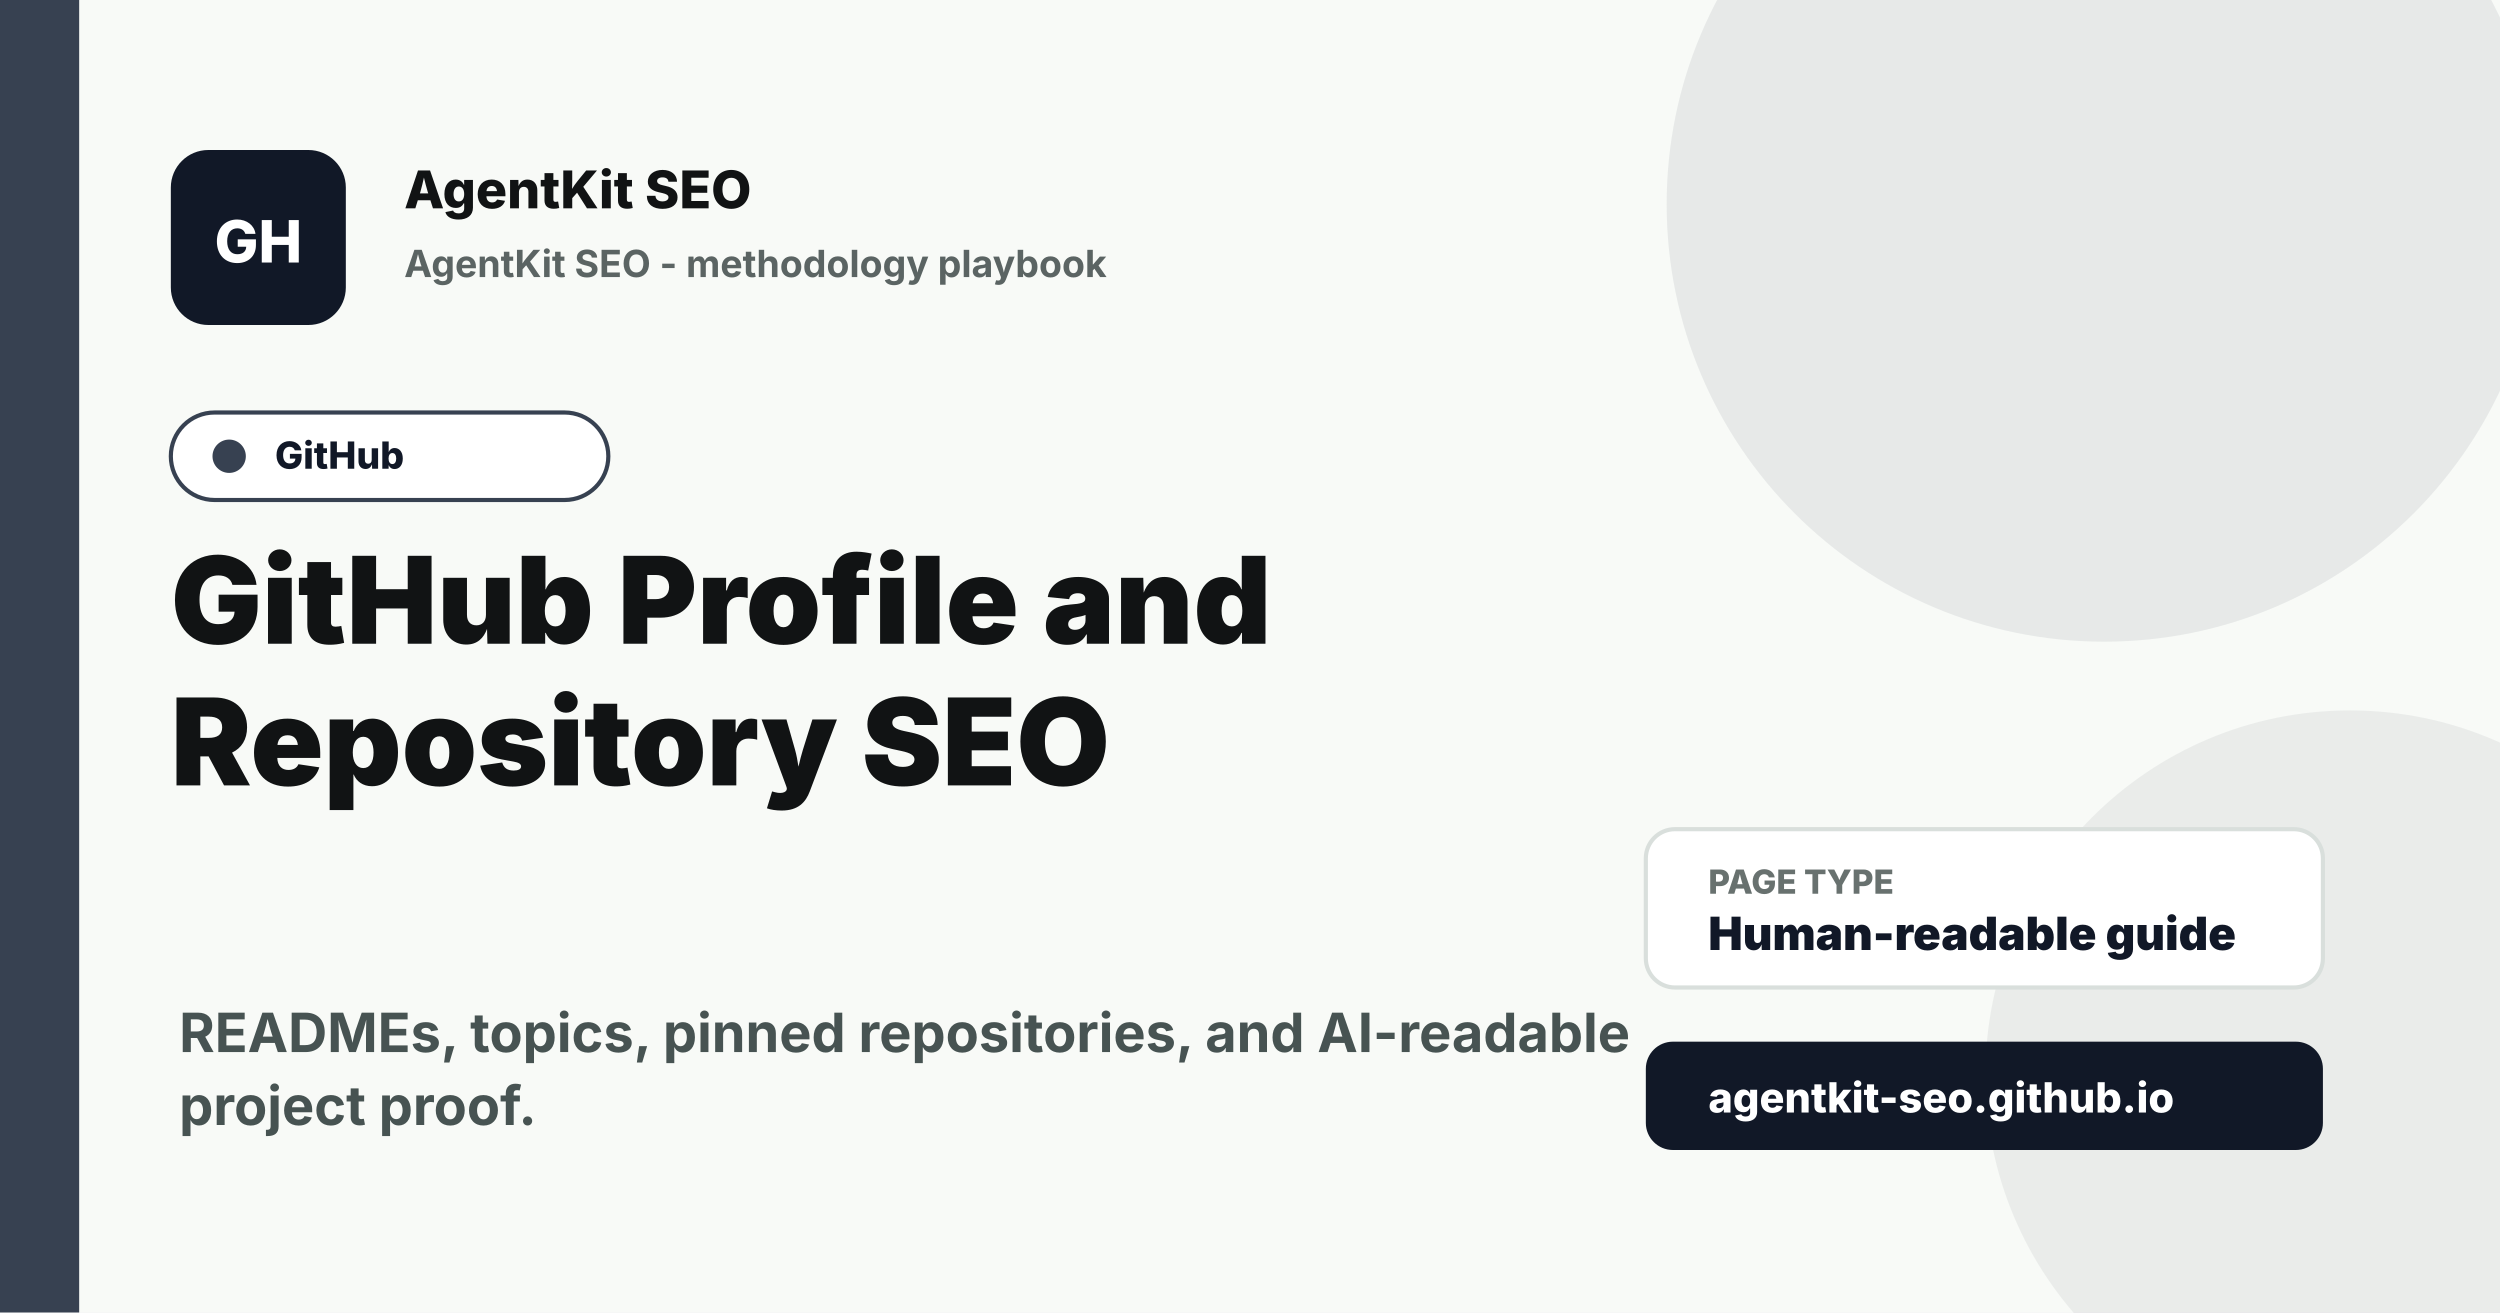
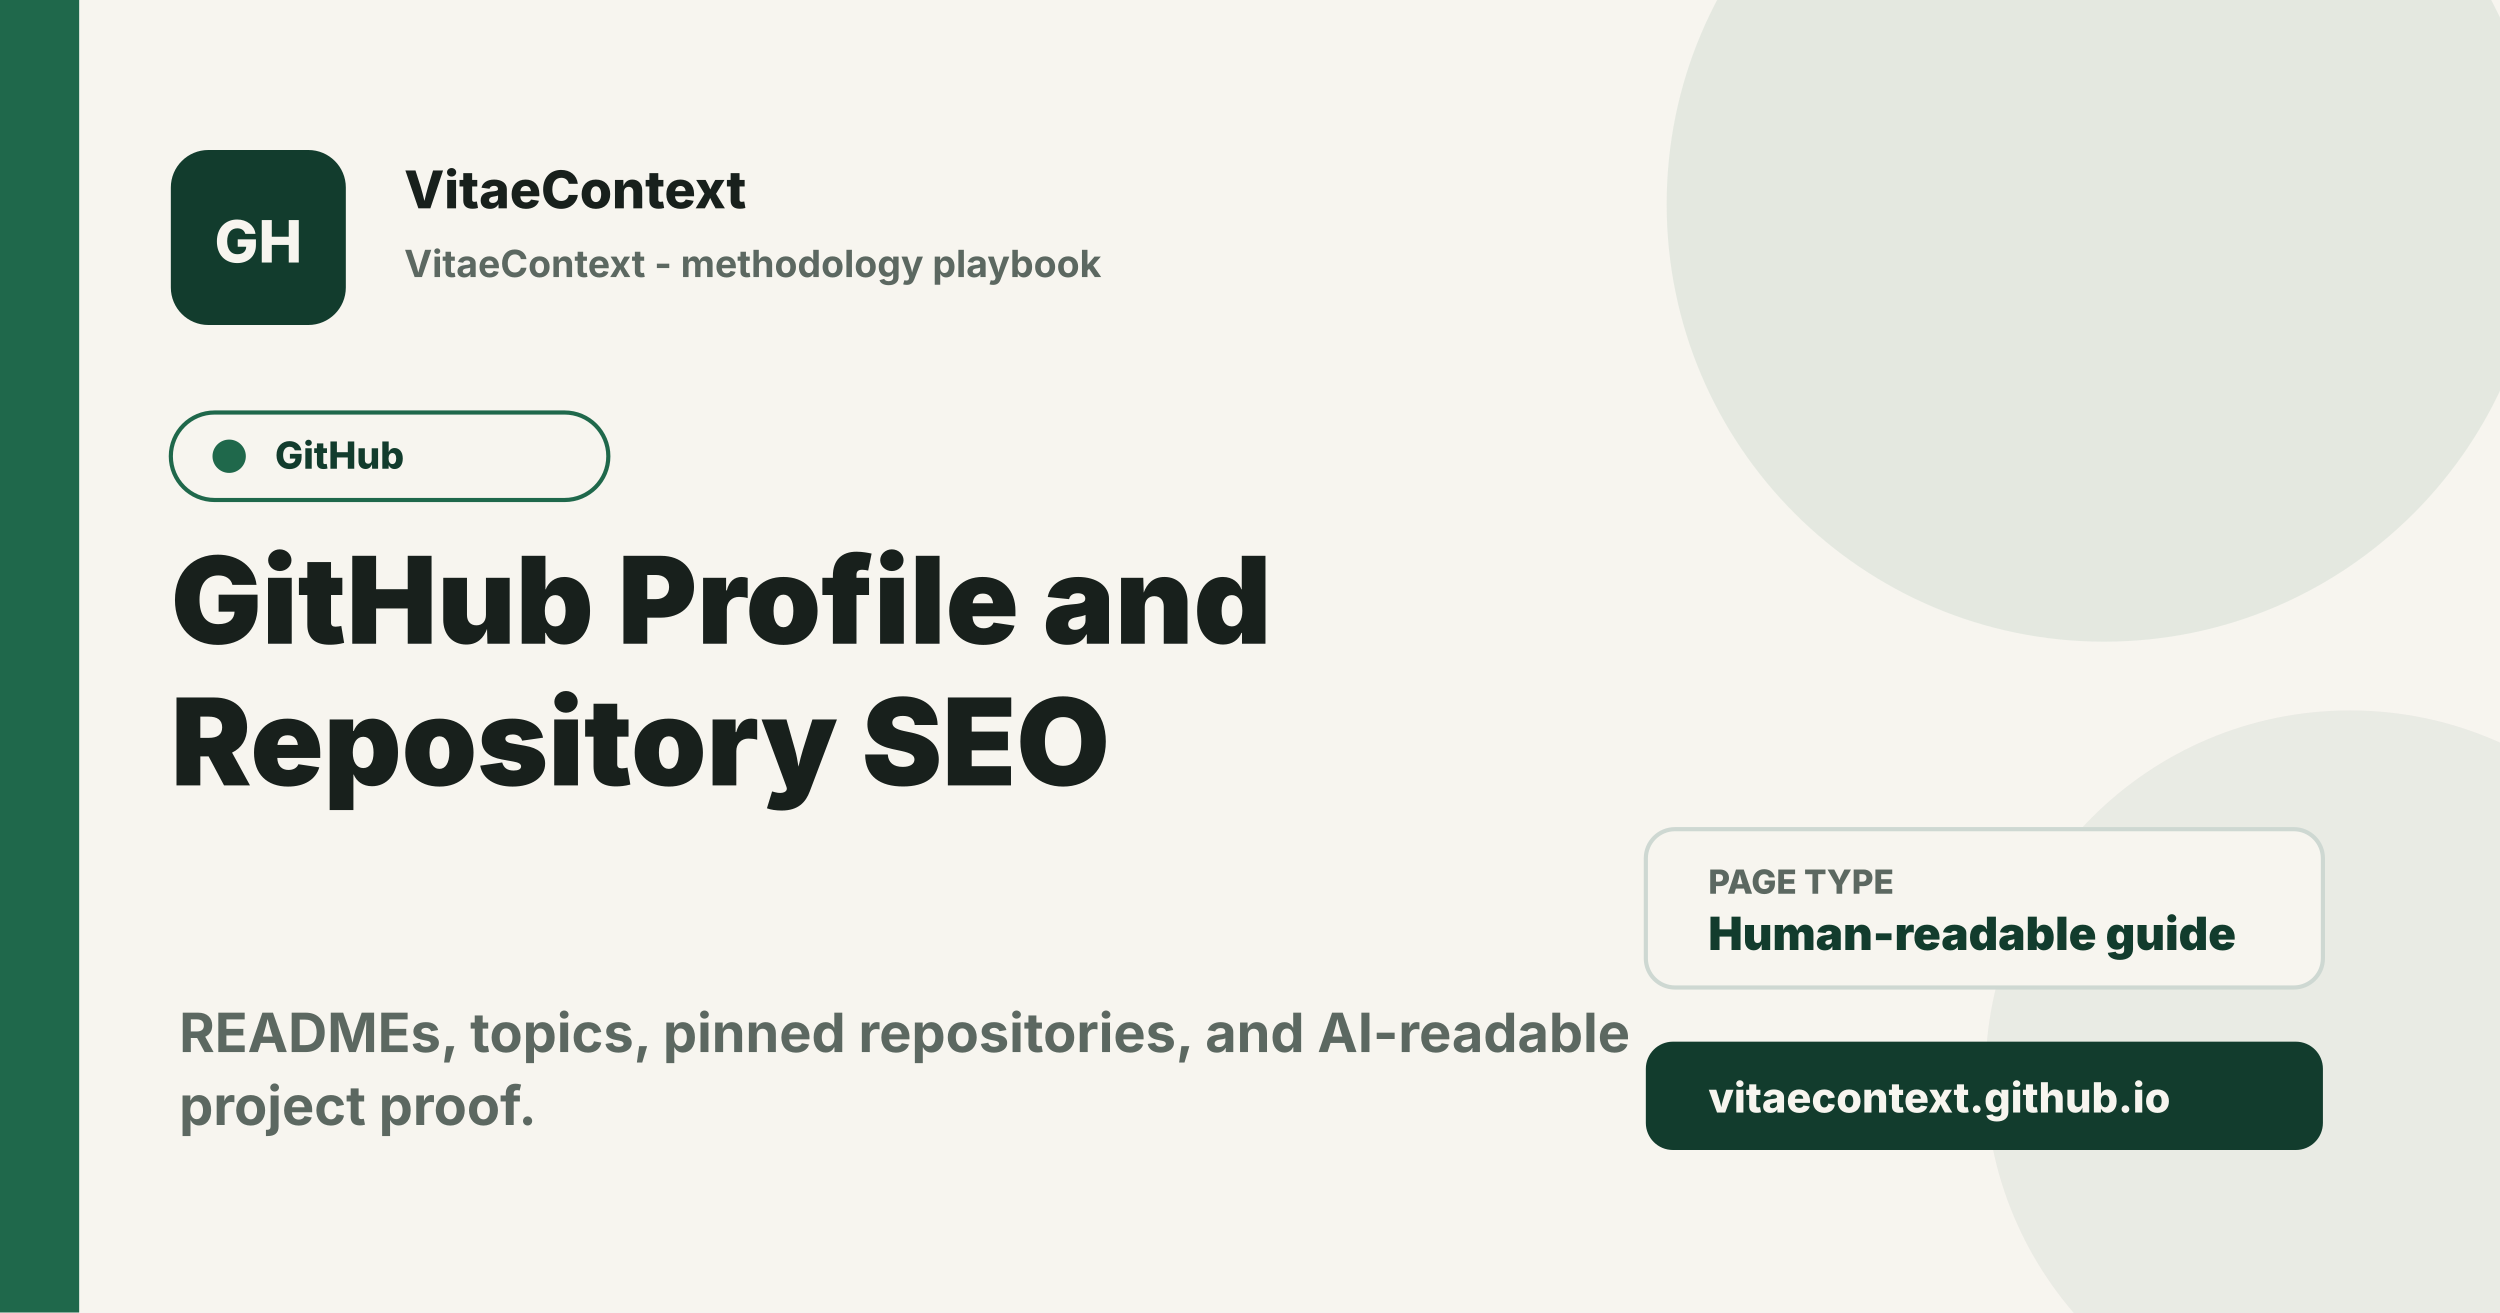
<svg xmlns="http://www.w3.org/2000/svg" width="1200" height="630" viewBox="0 0 1200 630">
-   <rect width="1200" height="630" fill="#f8faf7" />
-   <rect x="0" y="0" width="1200" height="630" fill="#f8faf7" />
-   <rect x="0" y="0" width="38" height="630" fill="#374151" />
-   <circle cx="1010" cy="98" r="210" fill="#374151" opacity="0.09" />
-   <circle cx="1128" cy="516" r="175" fill="#0f172a" opacity="0.06" />
+   <rect width="1200" height="630" fill="#F7F5EF" />
+   <rect x="0" y="0" width="1200" height="630" fill="#F7F5EF" />
+   <rect x="0" y="0" width="38" height="630" fill="#1F684B" />
+   <circle cx="1010" cy="98" r="210" fill="#1F684B" opacity="0.09" />
+   <circle cx="1128" cy="516" r="175" fill="#123C2D" opacity="0.06" />
  <g transform="translate(82 72)">
-     <rect x="0" y="0" width="84" height="84" rx="18" fill="#111827" />
-     <text x="42" y="54" text-anchor="middle" font-family="Inter, Arial, sans-serif" font-size="28" font-weight="800" fill="#ffffff">GH</text>
-     <text x="112" y="28" font-family="Inter, Arial, sans-serif" font-size="25" font-weight="800" fill="#111314">AgentKit SEO</text>
-     <text x="112" y="61" font-family="Inter, Arial, sans-serif" font-size="18" font-weight="650" fill="#5b6463">AgentKit SEO - methodology playbook</text>
+     <rect x="0" y="0" width="84" height="84" rx="18" fill="#123C2D" />
+     <text x="42" y="54" text-anchor="middle" font-family="Inter, Arial, sans-serif" font-size="28" font-weight="800" fill="#F7F5EF">GH</text>
+     <text x="112" y="28" font-family="Inter, Arial, sans-serif" font-size="25" font-weight="800" fill="#18201C">VitaeContext</text>
+     <text x="112" y="61" font-family="Inter, Arial, sans-serif" font-size="18" font-weight="650" fill="#5C6861">VitaeContext - methodology playbook</text>
  </g>
  <g transform="translate(82 198)">
-     <rect x="0" y="0" width="210" height="42" rx="21" fill="#ffffff" stroke="#374151" stroke-width="2" />
-     <circle cx="28" cy="21" r="8" fill="#374151" />
-     <text x="50" y="27" font-family="Inter, Arial, sans-serif" font-size="18" font-weight="800" fill="#111827">GitHub</text>
+     <rect x="0" y="0" width="210" height="42" rx="21" fill="#F7F5EF" stroke="#1F684B" stroke-width="2" />
+     <circle cx="28" cy="21" r="8" fill="#1F684B" />
+     <text x="50" y="27" font-family="Inter, Arial, sans-serif" font-size="18" font-weight="800" fill="#123C2D">GitHub</text>
  </g>
-   <text x="82" y="309" font-family="Inter, Arial, sans-serif" font-size="58" font-weight="850" fill="#111314">
+   <text x="82" y="309" font-family="Inter, Arial, sans-serif" font-size="58" font-weight="850" fill="#18201C">
    <tspan x="82" dy="0">GitHub Profile and</tspan>
    <tspan x="82" dy="68">Repository SEO</tspan>
  </text>
-   <text x="86" y="505" font-family="Inter, Arial, sans-serif" font-size="26" font-weight="650" fill="#475352">
+   <text x="86" y="505" font-family="Inter, Arial, sans-serif" font-size="26" font-weight="650" fill="#5C6861">
    <tspan x="86" dy="0">READMEs, topics, pinned repositories, and AI-readable</tspan>
    <tspan x="86" dy="35">project proof.</tspan>
  </text>
  <g transform="translate(790 398)">
-     <rect x="0" y="0" width="325" height="76" rx="14" fill="#ffffff" stroke="#d9dfdc" stroke-width="2" />
-     <text x="30" y="31" font-family="Inter, Arial, sans-serif" font-size="16" font-weight="800" fill="#68716f">PAGE TYPE</text>
-     <text x="30" y="58" font-family="Inter, Arial, sans-serif" font-size="22" font-weight="850" fill="#111827">Human-readable guide</text>
+     <rect x="0" y="0" width="325" height="76" rx="14" fill="#F7F5EF" stroke="#CED8D2" stroke-width="2" />
+     <text x="30" y="31" font-family="Inter, Arial, sans-serif" font-size="16" font-weight="800" fill="#5C6861">PAGE TYPE</text>
+     <text x="30" y="58" font-family="Inter, Arial, sans-serif" font-size="22" font-weight="850" fill="#123C2D">Human-readable guide</text>
  </g>
  <g transform="translate(790 500)">
-     <rect x="0" y="0" width="325" height="52" rx="13" fill="#111827" />
-     <text x="30" y="34" font-family="Inter, Arial, sans-serif" font-size="20" font-weight="800" fill="#ffffff">agentkit-seo.github.io</text>
+     <rect x="0" y="0" width="325" height="52" rx="13" fill="#123C2D" />
+     <text x="30" y="34" font-family="Inter, Arial, sans-serif" font-size="20" font-weight="800" fill="#F7F5EF">vitaecontext.github.io</text>
  </g>
</svg>
